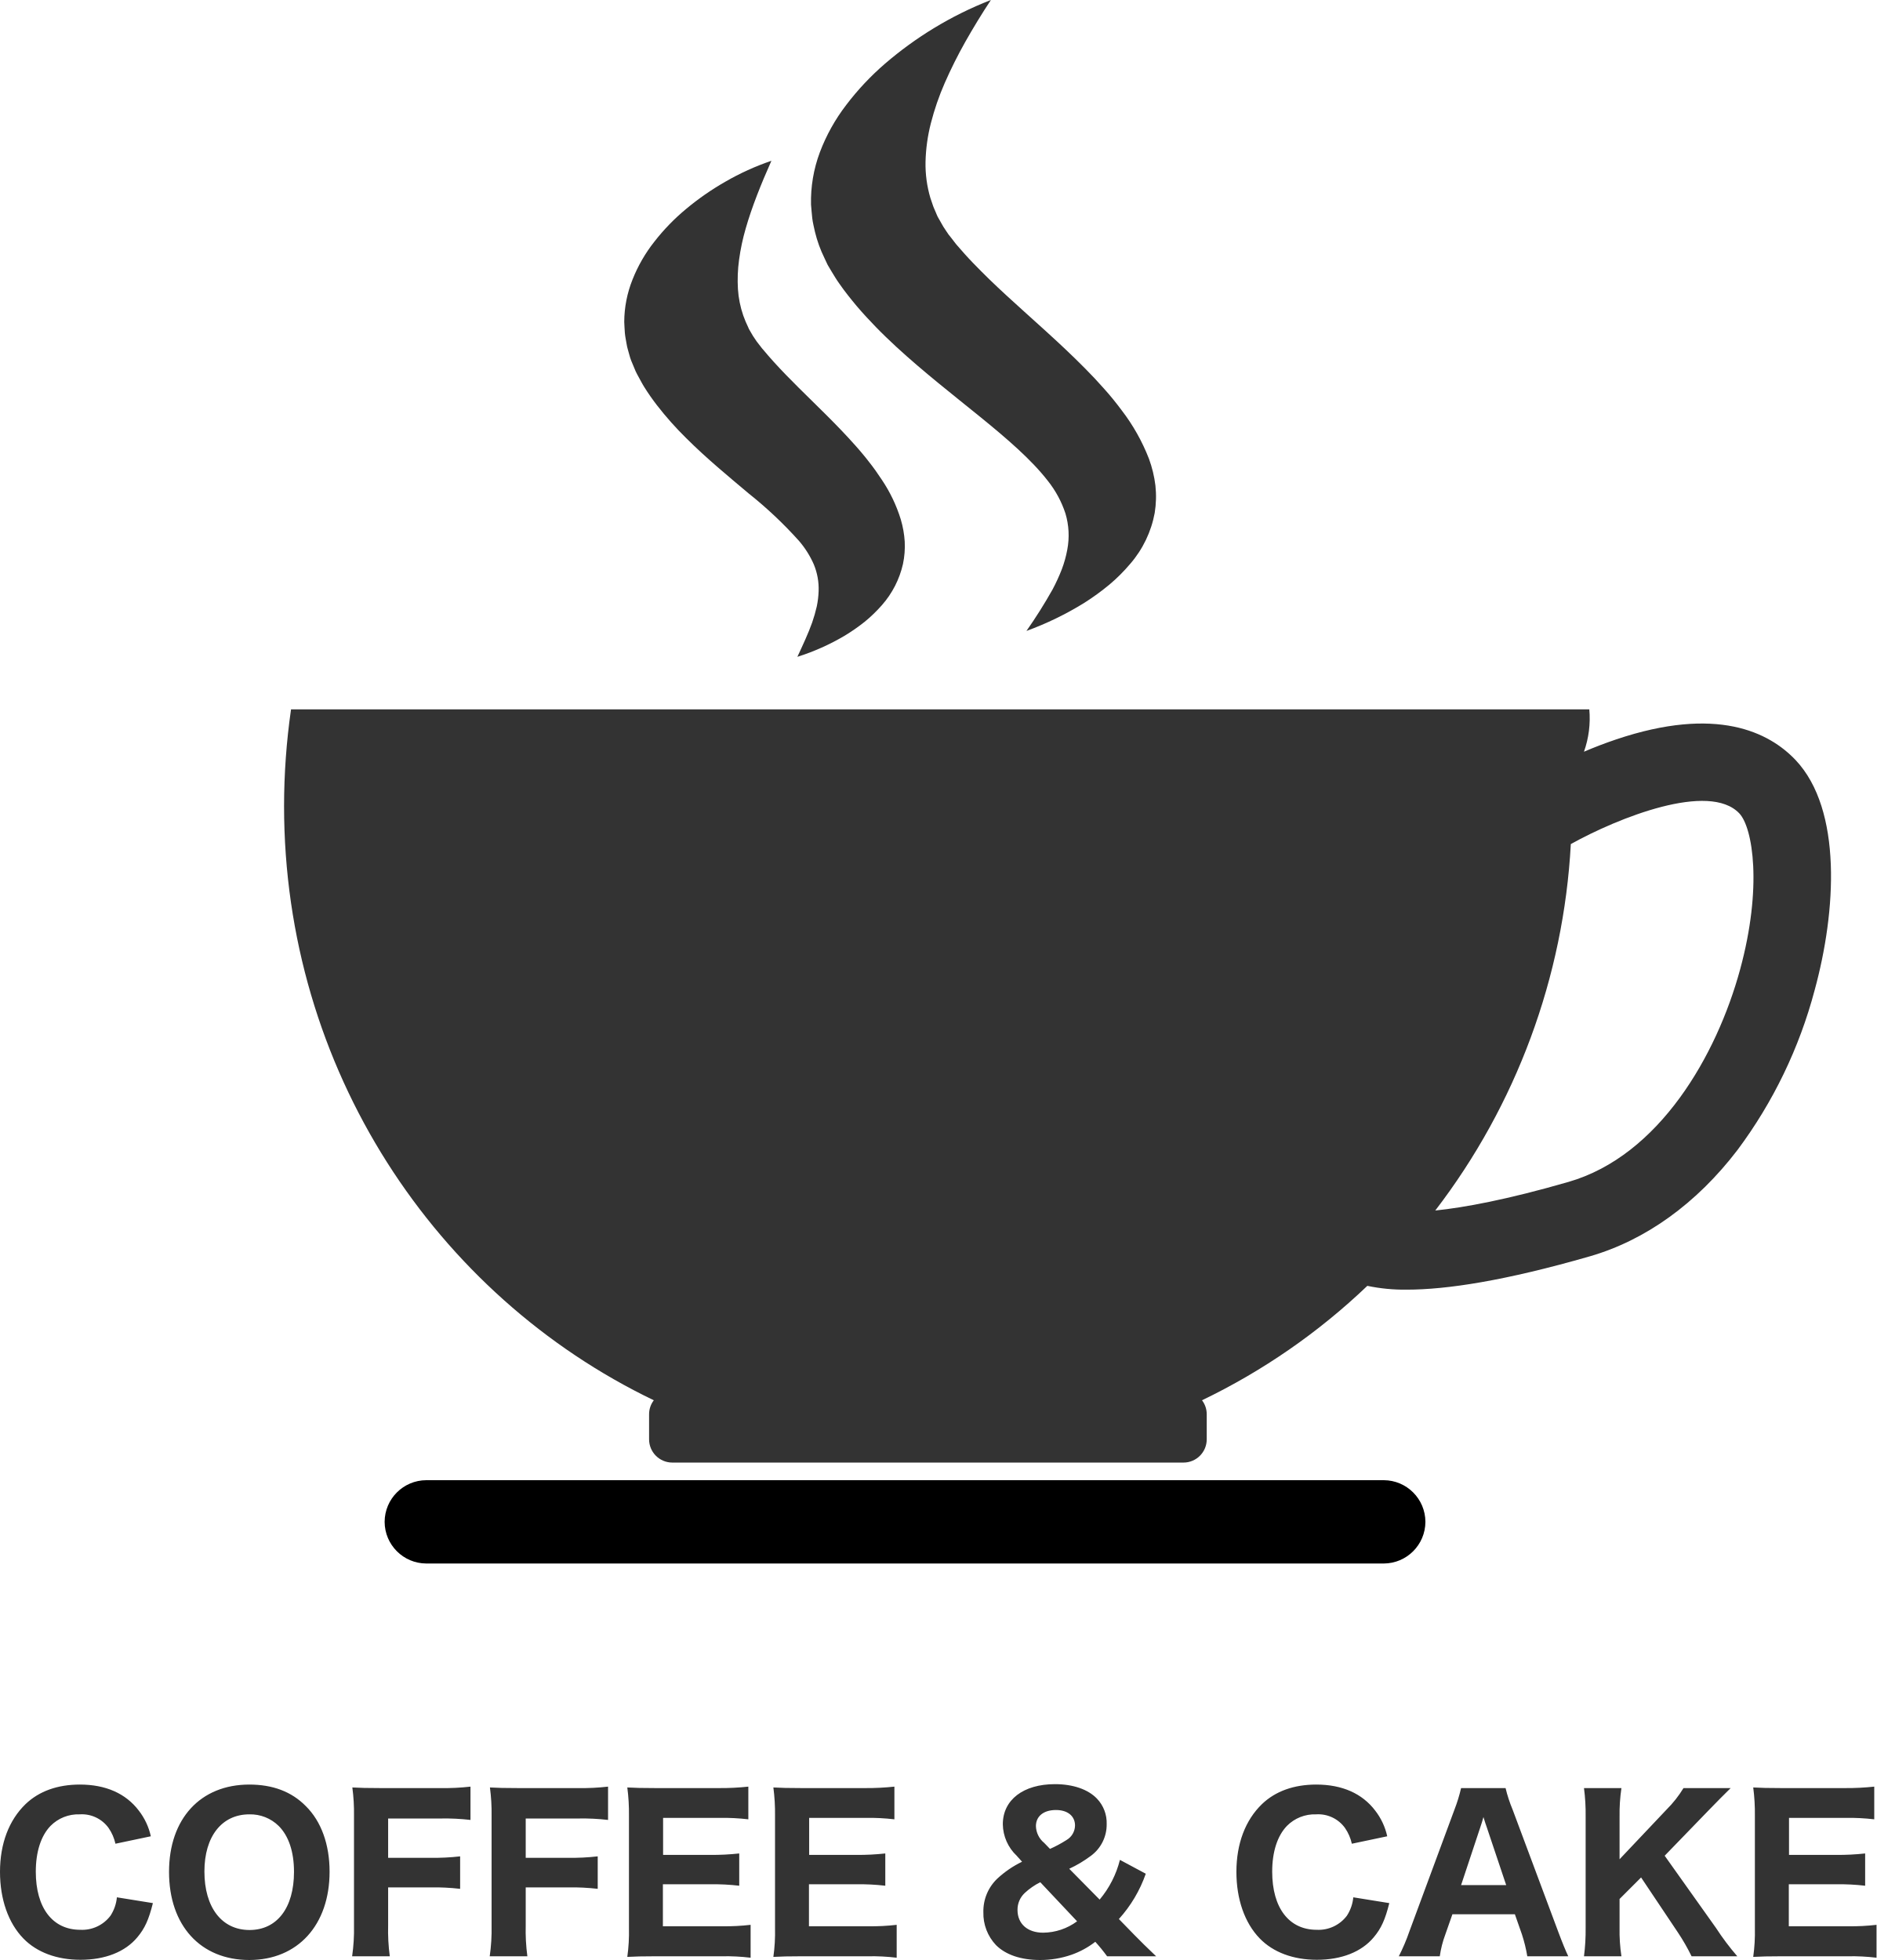
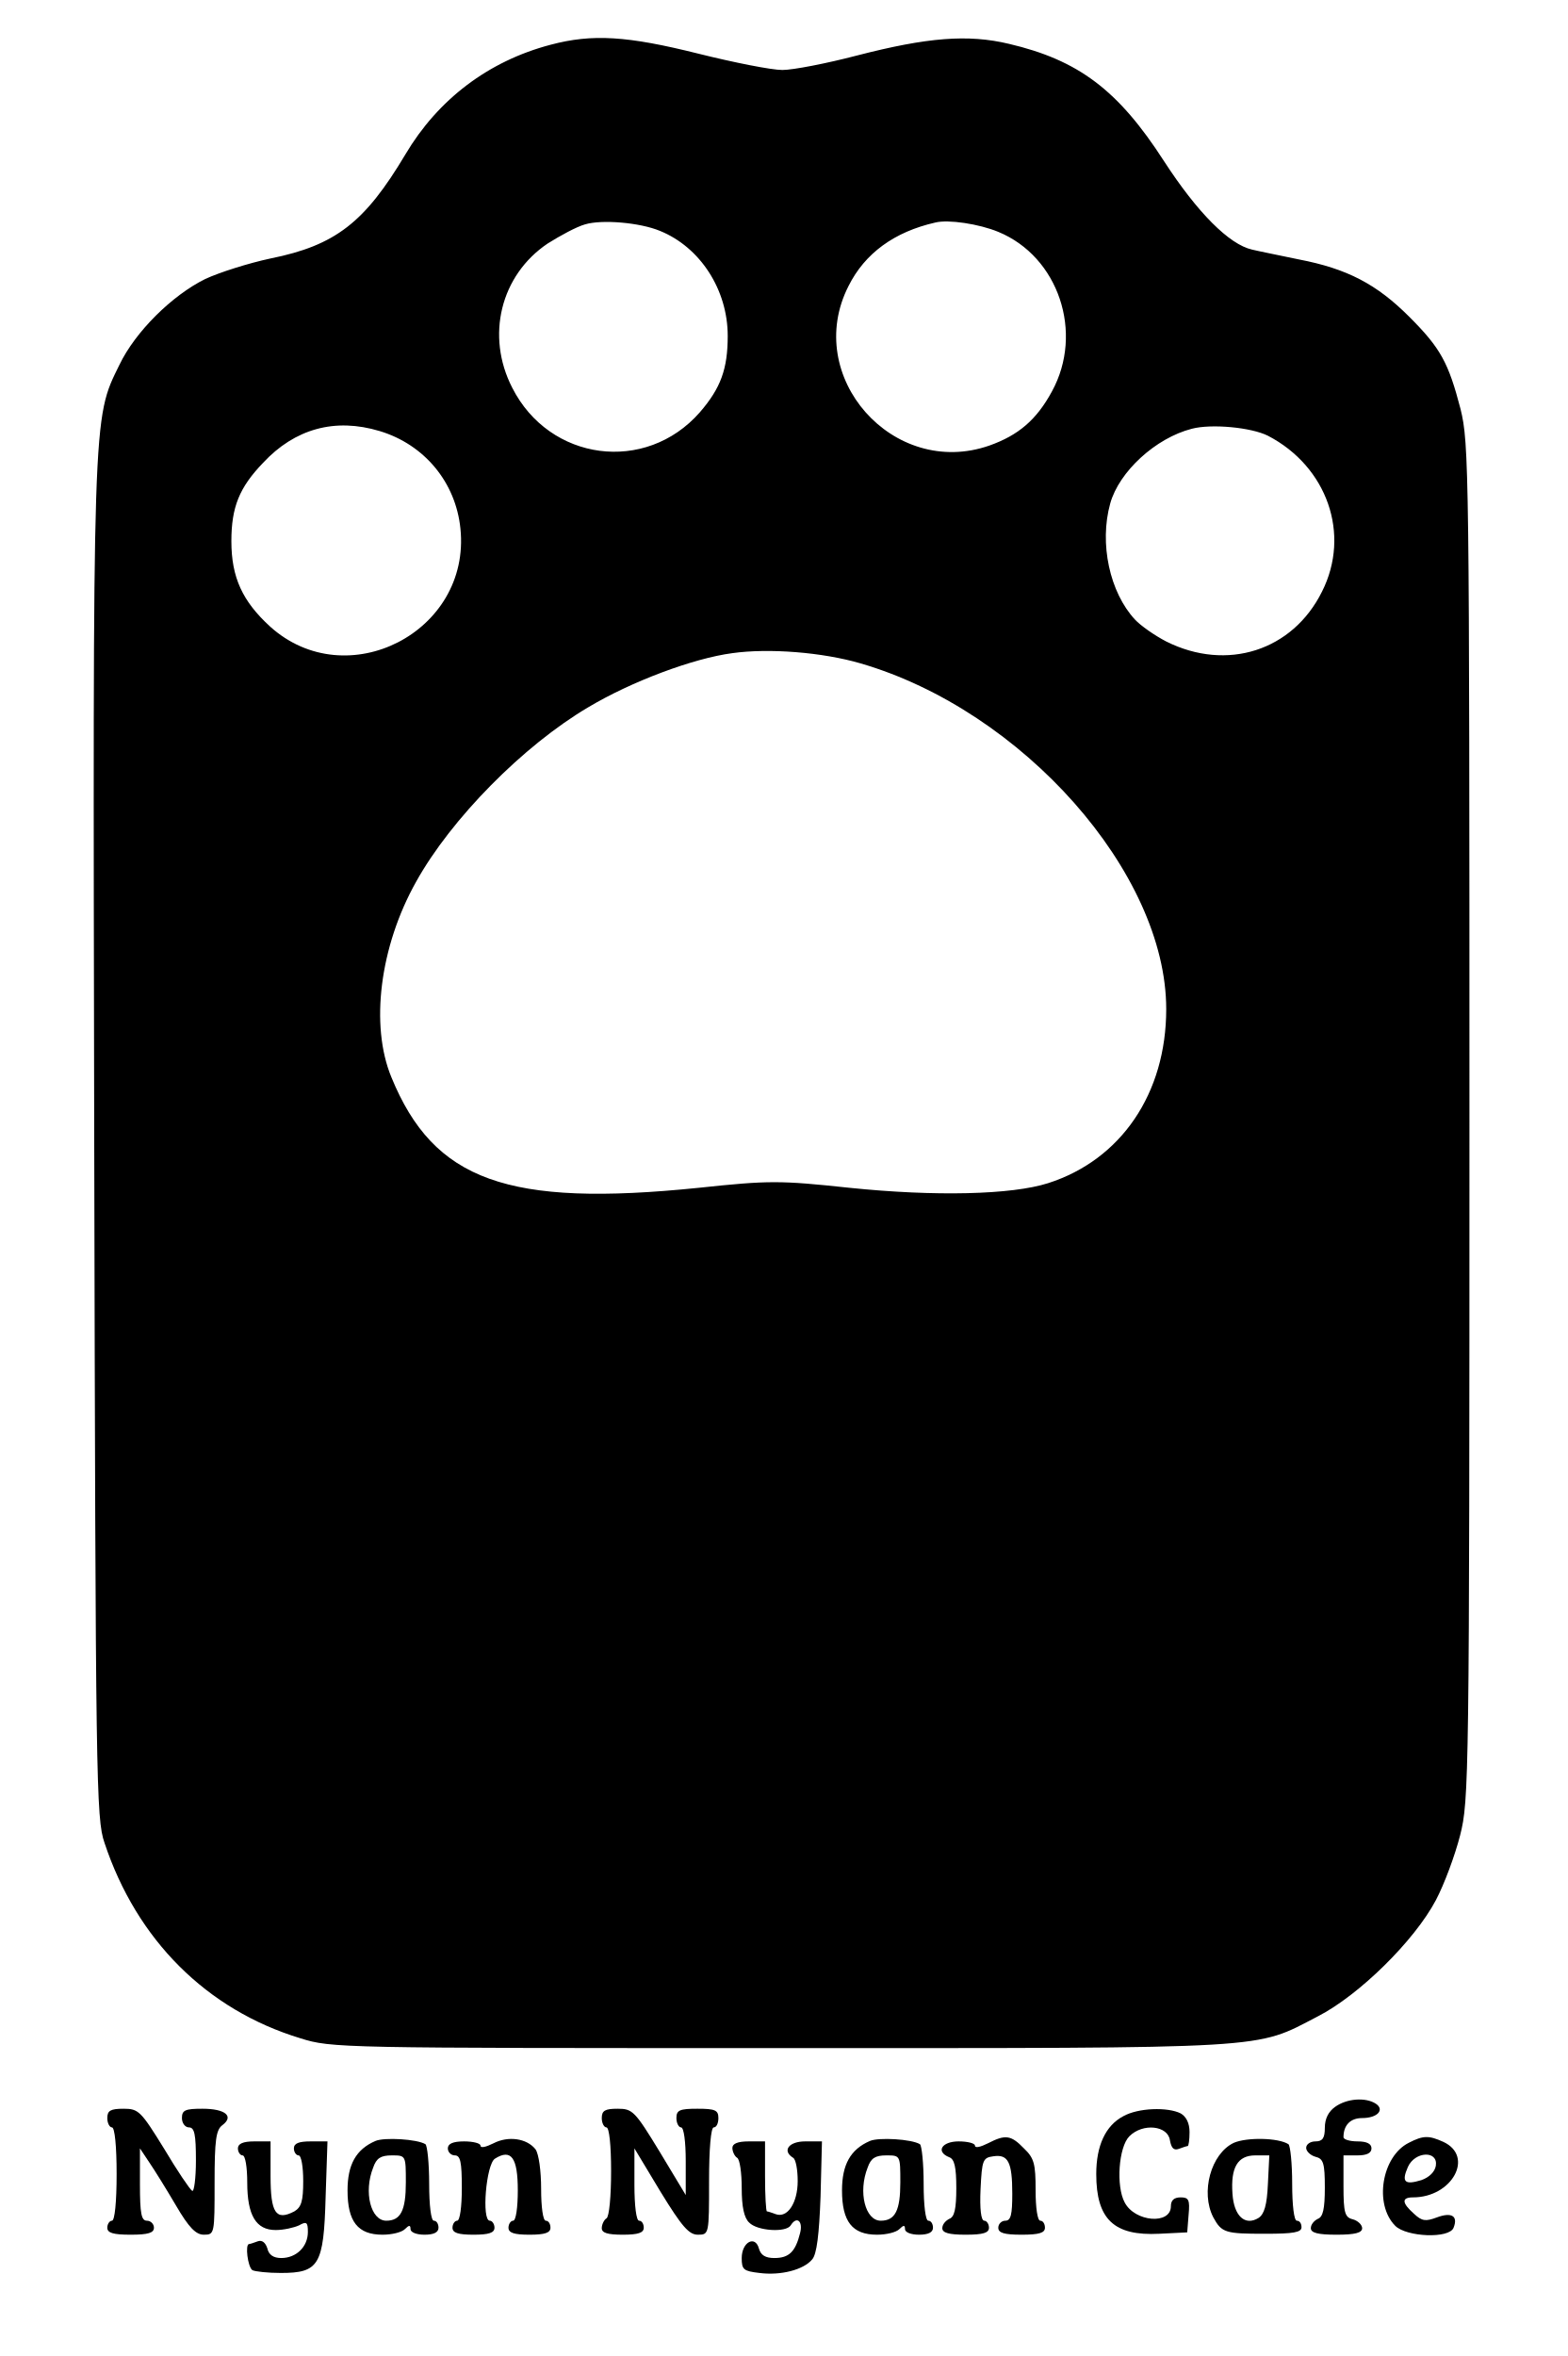
- <svg xmlns="http://www.w3.org/2000/svg" width="362.8" height="378.958" viewBox="0 0 362.8 378.958">
-   <g id="グループ_1" data-name="グループ 1" transform="translate(-143 -157.602)">
-     <path id="パス_1" data-name="パス 1" d="M292.247,1142.321c-5.139-5.436-15.317-10.535-34.7-4.008-2.182.734-4.285,1.547-6.23,2.381a19.27,19.27,0,0,0,1.032-8.194h-251A131.77,131.77,0,0,0,0,1151.189c0,50.791,29.245,94.6,71.485,114.9a4.426,4.426,0,0,0-.913,2.7v4.861a4.492,4.492,0,0,0,4.484,4.484H173.9a4.492,4.492,0,0,0,4.484-4.484v-4.861a4.426,4.426,0,0,0-.913-2.7,124.23,124.23,0,0,0,31.963-22.122,35.073,35.073,0,0,0,7.619.734c7.7,0,18.967-1.706,35.415-6.448,10.773-3.115,20.634-10.218,28.53-20.555a90.315,90.315,0,0,0,14.92-30.911C300.084,1171.566,301.295,1151.924,292.247,1142.321Zm-10.753,40.514c-4.5,16.507-15.575,35.951-33.153,41.03-11.944,3.452-20.2,4.96-25.773,5.535a127.772,127.772,0,0,0,26.209-70.85c9.206-5.119,26.745-12.1,32.578-5.932C283.974,1155.4,285.839,1166.923,281.494,1182.835Z" transform="translate(197.919 -837.75)" fill="#333" />
-     <path id="パス_2" data-name="パス 2" d="M563.338,0c-1.825,2.755-3.452,5.446-4.96,8.111a88.668,88.668,0,0,0-3.968,7.944,50.871,50.871,0,0,0-2.678,7.776A33.209,33.209,0,0,0,550.7,31.3a23.047,23.047,0,0,0,.932,6.952l.556,1.635c.079.27.238.528.337.8l.337.8a3.522,3.522,0,0,0,.179.4l.218.386.437.772a14.246,14.246,0,0,0,.932,1.519l.5.747c.2.245.4.489.575.721.4.489.694.953,1.19,1.506.932,1.069,1.865,2.137,2.9,3.206s2.1,2.15,3.214,3.232,2.282,2.176,3.472,3.27c4.762,4.39,10.059,8.922,15.059,13.982.615.631,1.25,1.275,1.865,1.931s1.21,1.326,1.805,1.983c1.21,1.339,2.341,2.742,3.413,4.184a37.906,37.906,0,0,1,5.277,9.373,23.3,23.3,0,0,1,1.25,5.176,19.805,19.805,0,0,1-.139,5.3,20.8,20.8,0,0,1-4.7,9.8,33.462,33.462,0,0,1-4.087,4.081,47.243,47.243,0,0,1-4.821,3.5,60.782,60.782,0,0,1-11.19,5.433,94.6,94.6,0,0,0,5.059-8.034,36.209,36.209,0,0,0,1.786-3.9,21.954,21.954,0,0,0,1.052-3.785,14.787,14.787,0,0,0-.357-7,20.251,20.251,0,0,0-3.412-6.309c-3.174-4.094-7.877-8.137-13.075-12.36s-10.872-8.626-16.229-13.557c-1.329-1.236-2.659-2.5-3.928-3.811s-2.52-2.652-3.71-4.056l-.873-1.056-.853-1.069c-.556-.721-1.111-1.442-1.627-2.2-.516-.708-1.032-1.584-1.528-2.395-.258-.412-.5-.824-.734-1.236l-.6-1.275a24.766,24.766,0,0,1-1.865-5.15c-.179-.875-.417-1.738-.516-2.614-.079-.875-.179-1.738-.238-2.614a27,27,0,0,1,1.706-10.12,35.688,35.688,0,0,1,5.1-9.154,52.255,52.255,0,0,1,7.519-8,71.34,71.34,0,0,1,9.365-6.811A69.929,69.929,0,0,1,563.338,0Z" transform="translate(-228.764 157.602)" fill="#333" />
-     <path id="パス_3" data-name="パス 3" d="M359.951,356.9c-1.032,2.317-1.964,4.528-2.8,6.7s-1.567,4.289-2.163,6.368a41.8,41.8,0,0,0-1.29,6.077,28.977,28.977,0,0,0-.218,5.666,19.366,19.366,0,0,0,1.032,5.11c.139.4.317.794.456,1.178a5.54,5.54,0,0,0,.258.569l.258.569.119.278.159.278.317.543a5.55,5.55,0,0,0,.317.543l.357.53.357.53c.119.172.278.344.4.516l.4.516.2.265.258.291c.655.794,1.349,1.589,2.083,2.4,1.468,1.615,3.075,3.27,4.8,4.978,3.432,3.416,7.262,7.017,10.912,11.121.456.516.913,1.033,1.349,1.562.456.53.873,1.072,1.309,1.628.873,1.1,1.686,2.251,2.46,3.429a29,29,0,0,1,3.69,7.718,19.217,19.217,0,0,1,.754,4.25,16.848,16.848,0,0,1-.337,4.342,18.083,18.083,0,0,1-4.047,7.93,27.774,27.774,0,0,1-3.353,3.243,36.386,36.386,0,0,1-3.928,2.727,43.876,43.876,0,0,1-9.087,4.051c1.071-2.317,2.1-4.5,2.857-6.633a29.384,29.384,0,0,0,.893-3.111,17.438,17.438,0,0,0,.357-2.939,12.341,12.341,0,0,0-.932-5.19,18.077,18.077,0,0,0-2.837-4.514,79.549,79.549,0,0,0-9.742-9.188c-3.849-3.243-8.095-6.725-12.083-10.7a62.987,62.987,0,0,1-5.674-6.381c-.873-1.139-1.706-2.317-2.46-3.535l-.278-.463-.278-.5-.556-1.019c-.179-.344-.377-.675-.536-1.033l-.437-1.046-.436-1.046a9.848,9.848,0,0,1-.337-1.059l-.3-1.072-.139-.53-.1-.53c-.119-.715-.278-1.43-.337-2.145-.04-.715-.1-1.43-.119-2.131a22.216,22.216,0,0,1,1.607-8.195,29.024,29.024,0,0,1,4.226-7.321,40.667,40.667,0,0,1,6.111-6.3,52.437,52.437,0,0,1,7.579-5.269A49.907,49.907,0,0,1,359.951,356.9Z" transform="translate(-67.811 -168.21)" fill="#333" />
-     <path id="パス_4" data-name="パス 4" d="M291.165,1899.81H106.055A8.087,8.087,0,0,1,98,1891.755h0a8.087,8.087,0,0,1,8.055-8.055h185.11a8.087,8.087,0,0,1,8.055,8.055h0A8.087,8.087,0,0,1,291.165,1899.81Z" transform="translate(119.362 -1439.91)" />
-     <path id="パス_5" data-name="パス 5" d="M-152.28-22.36a12.4,12.4,0,0,0-2.32-4.96c-2.52-3.32-6.4-5.04-11.4-5.04-4.32,0-7.88,1.28-10.48,3.76-3.24,3.12-4.96,7.68-4.96,13.12,0,5.28,1.6,9.88,4.52,12.88,2.6,2.68,6.48,4.12,11.04,4.12,4.76,0,8.64-1.52,11-4.36,1.44-1.72,2.2-3.4,3-6.6l-6.96-1.12A7.845,7.845,0,0,1-160.08-7a6.864,6.864,0,0,1-5.84,2.72c-5.36,0-8.6-4.24-8.6-11.24,0-3.84,1-6.92,2.84-8.84a7.531,7.531,0,0,1,5.64-2.24,6.365,6.365,0,0,1,5.6,2.64,8.65,8.65,0,0,1,1.32,3.04Zm19.04-10c-9.44,0-15.52,6.6-15.52,16.88,0,10.36,6.08,17.04,15.52,17.04,9.36,0,15.52-6.76,15.52-17.08,0-5.24-1.6-9.72-4.6-12.68C-125.08-31-128.72-32.36-133.24-32.36Zm.04,28.12c-5.36,0-8.72-4.36-8.72-11.32,0-6.76,3.36-11.04,8.68-11.04a7.813,7.813,0,0,1,5.68,2.24c1.92,1.92,2.96,4.96,2.96,8.88C-124.6-8.52-127.88-4.24-133.2-4.24Zm26.8-8.24h8.2a43.277,43.277,0,0,1,5.72.28v-6.28a43.276,43.276,0,0,1-5.72.28h-8.2v-7.6h10.2a42.486,42.486,0,0,1,5.72.28v-6.44a44.356,44.356,0,0,1-5.76.28h-11.64c-2.76,0-3.84-.04-5.44-.12a36.743,36.743,0,0,1,.32,5.48V-5.08a36.415,36.415,0,0,1-.36,5.92h7.28a37.216,37.216,0,0,1-.32-6Zm26.6,0h8.2a43.277,43.277,0,0,1,5.72.28v-6.28a43.276,43.276,0,0,1-5.72.28h-8.2v-7.6h10.2a42.486,42.486,0,0,1,5.72.28v-6.44a44.356,44.356,0,0,1-5.76.28H-81.28c-2.76,0-3.84-.04-5.44-.12a36.743,36.743,0,0,1,.32,5.48V-5.08A36.415,36.415,0,0,1-86.76.84h7.28a37.216,37.216,0,0,1-.32-6Zm43.48,7.24a42.754,42.754,0,0,1-5.52.28H-53.28v-8.12h9.16a42.07,42.07,0,0,1,5.6.28v-6.24a48.067,48.067,0,0,1-5.6.28h-9.12v-7.16h10.92a42.2,42.2,0,0,1,5.56.28v-6.32a50.23,50.23,0,0,1-5.56.28h-12.4c-2.76,0-3.8-.04-5.44-.12a38.148,38.148,0,0,1,.32,5.48V-4.6A34.564,34.564,0,0,1-60.16.96C-58.52.88-57.4.84-54.68.84h12.8a39.492,39.492,0,0,1,5.56.28Zm28.24,0a42.754,42.754,0,0,1-5.52.28H-25.04v-8.12h9.16a42.07,42.07,0,0,1,5.6.28v-6.24a48.067,48.067,0,0,1-5.6.28H-25v-7.16h10.92a42.2,42.2,0,0,1,5.56.28v-6.32a50.23,50.23,0,0,1-5.56.28h-12.4c-2.76,0-3.8-.04-5.44-.12a38.148,38.148,0,0,1,.32,5.48V-4.6A34.564,34.564,0,0,1-31.92.96c1.64-.08,2.76-.12,5.48-.12h12.8a39.492,39.492,0,0,1,5.56.28ZM42.08.84c-2-1.92-2.76-2.64-4.2-4.12l-3-3.08a25.654,25.654,0,0,0,5.2-8.76l-5-2.68a19.2,19.2,0,0,1-3.92,7.68l-5.88-5.96a23.17,23.17,0,0,0,4.16-2.48,7.488,7.488,0,0,0,3.08-6.16,6.792,6.792,0,0,0-1.88-4.92c-1.72-1.8-4.64-2.8-8.12-2.8-6.12,0-10.08,3.04-10.08,7.76a8.544,8.544,0,0,0,2.68,6.08l1.04,1.16a19.386,19.386,0,0,0-4.8,3.28A8.693,8.693,0,0,0,8.68-7.68a8.918,8.918,0,0,0,2.44,6.36C13,.56,15.96,1.56,19.64,1.56a18.391,18.391,0,0,0,6.04-1,16.389,16.389,0,0,0,4.64-2.52A33.6,33.6,0,0,1,32.6.84ZM20.44-21.08a4.337,4.337,0,0,1-1.6-3.24c0-1.92,1.48-3.12,3.88-3.12,2.24,0,3.68,1.16,3.68,3a3.31,3.31,0,0,1-1.64,2.8,24.07,24.07,0,0,1-3.2,1.72ZM26.8-5.92a11.225,11.225,0,0,1-6.56,2.2c-3.04,0-4.96-1.72-4.96-4.4a4.414,4.414,0,0,1,1.4-3.28,12.933,12.933,0,0,1,3-2.08ZM86.76-22.36a12.4,12.4,0,0,0-2.32-4.96c-2.52-3.32-6.4-5.04-11.4-5.04-4.32,0-7.88,1.28-10.48,3.76-3.24,3.12-4.96,7.68-4.96,13.12,0,5.28,1.6,9.88,4.52,12.88C64.72.08,68.6,1.52,73.16,1.52c4.76,0,8.64-1.52,11-4.36,1.44-1.72,2.2-3.4,3-6.6L80.2-10.56A7.845,7.845,0,0,1,78.96-7a6.864,6.864,0,0,1-5.84,2.72c-5.36,0-8.6-4.24-8.6-11.24,0-3.84,1-6.92,2.84-8.84A7.531,7.531,0,0,1,73-26.6a6.365,6.365,0,0,1,5.6,2.64,8.65,8.65,0,0,1,1.32,3.04Zm35,23.2c-.48-1-1.2-2.76-1.96-4.8L111-27.52a27.084,27.084,0,0,1-1.36-4.16h-8.6a30.712,30.712,0,0,1-1.28,4.16L91.04-3.96A37.182,37.182,0,0,1,89,.84h7.92A19.973,19.973,0,0,1,98-3.4l1.36-3.88h12.08L112.8-3.4A28.608,28.608,0,0,1,113.84.84Zm-12-13.76h-8.72l3.76-11.32c.28-.8.32-1,.56-1.84.32,1.08.48,1.48.6,1.84ZM140.4-18.6l8.48-8.76c1.28-1.32,3.24-3.32,4.28-4.32h-9.12a21.961,21.961,0,0,1-3.28,4.16l-9.08,9.6v-8.24a33.959,33.959,0,0,1,.36-5.52H124.8a38.37,38.37,0,0,1,.32,5.52V-4.68A39.463,39.463,0,0,1,124.8.84h7.24a32.471,32.471,0,0,1-.36-5.52v-5.56l4.16-4.16,7.12,10.64A39.446,39.446,0,0,1,145.6.84h8.84a50.284,50.284,0,0,1-4.12-5.48ZM181.36-5.24a42.755,42.755,0,0,1-5.52.28H164.4v-8.12h9.16a42.069,42.069,0,0,1,5.6.28v-6.24a48.066,48.066,0,0,1-5.6.28h-9.12v-7.16h10.92a42.2,42.2,0,0,1,5.56.28v-6.32a50.23,50.23,0,0,1-5.56.28h-12.4c-2.76,0-3.8-.04-5.44-.12a38.147,38.147,0,0,1,.32,5.48V-4.6a34.563,34.563,0,0,1-.32,5.56c1.64-.08,2.76-.12,5.48-.12h12.8a39.492,39.492,0,0,1,5.56.28Z" transform="translate(324.44 535)" fill="#333" />
+ <svg xmlns="http://www.w3.org/2000/svg" version="1.0" width="336pt" height="505pt" viewBox="0 0 336 505" preserveAspectRatio="xMidYMid meet">
+   <g transform="translate(0,505) scale(0.1,-0.1)" fill="#000000" stroke="none">
+     <path d="M1180 4954 c-133 -35 -241 -117 -311 -235 -87 -146 -150 -195 -289 -223 -47 -10 -110 -30 -140 -44 -71 -35 -150 -113 -184 -184 -58 -118 -57 -91 -54 -1669 3 -1371 4 -1447 22 -1499 69 -208 219 -358 420 -419 67 -21 83 -21 1028 -21 1067 0 1016 -3 1153 68 88 45 207 162 253 249 18 34 41 96 52 139 19 75 20 116 20 1529 0 1405 -1 1454 -19 1528 -26 100 -43 131 -110 198 -70 70 -133 103 -237 123 -43 9 -88 18 -100 21 -49 11 -117 79 -189 190 -98 152 -183 216 -332 251 -88 21 -175 14 -326 -25 -65 -17 -137 -31 -160 -31 -23 0 -104 16 -180 35 -152 38 -227 43 -317 19z m235 -399 c86 -35 145 -126 145 -225 0 -71 -15 -112 -60 -164 -116 -132 -322 -105 -402 53 -57 111 -25 241 76 309 27 17 62 36 80 41 36 11 118 4 161 -14z m725 -2 c129 -53 184 -216 115 -342 -33 -61 -72 -94 -134 -116 -206 -72 -401 148 -302 342 35 70 98 116 186 136 28 7 94 -3 135 -20z m-1326 -427 c96 -29 163 -110 173 -209 23 -222 -244 -358 -408 -210 -59 54 -83 105 -83 183 0 73 17 115 68 168 68 73 154 97 250 68z m1904 -10 c127 -66 178 -211 116 -334 -63 -127 -204 -172 -334 -107 -25 13 -55 34 -67 47 -54 58 -77 163 -53 249 19 68 97 140 175 160 42 11 127 3 163 -15z m-873 -488 c347 -101 655 -449 655 -741 0 -181 -97 -323 -253 -373 -78 -25 -242 -29 -426 -10 -150 16 -172 16 -323 0 -410 -42 -568 15 -659 237 -46 111 -25 280 53 419 75 135 230 292 369 374 92 55 225 105 309 116 78 11 193 2 275 -22z" />
+     <path d="M2862 534 c-14 -10 -22 -25 -22 -45 0 -22 -5 -29 -20 -29 -11 0 -20 -6 -20 -14 0 -7 9 -16 20 -19 17 -4 20 -14 20 -66 0 -46 -4 -63 -15 -67 -8 -4 -15 -12 -15 -20 0 -10 15 -14 55 -14 40 0 55 4 55 14 0 7 -9 16 -20 19 -17 4 -20 14 -20 71 l0 66 30 0 c20 0 30 5 30 15 0 10 -10 15 -30 15 -16 0 -30 4 -30 9 0 26 15 41 40 41 33 0 49 18 29 31 -22 14 -62 11 -87 -7z" />
+     <path d="M230 510 c0 -11 5 -20 10 -20 6 0 10 -40 10 -100 0 -60 -4 -100 -10 -100 -5 0 -10 -7 -10 -15 0 -11 12 -15 50 -15 38 0 50 4 50 15 0 8 -7 15 -15 15 -12 0 -15 15 -15 78 l0 77 20 -30 c11 -16 37 -58 57 -92 28 -48 43 -63 60 -63 23 0 23 2 23 111 0 92 3 114 17 124 25 19 6 35 -43 35 -37 0 -44 -3 -44 -20 0 -11 7 -20 15 -20 12 0 15 -15 15 -71 0 -38 -4 -68 -8 -65 -5 3 -32 43 -60 90 -50 81 -55 86 -87 86 -28 0 -35 -4 -35 -20z" />
+     <path d="M1290 510 c0 -11 5 -20 10 -20 6 0 10 -38 10 -94 0 -53 -4 -98 -10 -101 -5 -3 -10 -13 -10 -21 0 -10 12 -14 45 -14 33 0 45 4 45 15 0 8 -4 15 -10 15 -6 0 -10 32 -10 77 l0 78 56 -93 c46 -75 61 -92 80 -92 24 0 24 1 24 115 0 70 4 115 10 115 6 0 10 9 10 20 0 17 -7 20 -45 20 -38 0 -45 -3 -45 -20 0 -11 5 -20 10 -20 6 0 10 -31 10 -72 l0 -73 -56 93 c-53 87 -58 92 -90 92 -27 0 -34 -4 -34 -20z" />
+     <path d="M2408 514 c-38 -20 -58 -63 -58 -124 0 -97 38 -133 135 -128 l60 3 3 38 c3 32 0 37 -17 37 -14 0 -21 -6 -21 -19 0 -40 -77 -34 -99 8 -19 35 -13 119 10 142 29 29 83 23 87 -9 3 -16 8 -22 19 -18 8 3 17 6 19 6 2 0 4 13 4 30 0 19 -7 33 -19 40 -28 14 -91 12 -123 -6z" />
+     <path d="M805 461 c-42 -18 -60 -51 -60 -106 0 -67 22 -95 75 -95 20 0 41 5 48 12 9 9 12 9 12 0 0 -7 13 -12 30 -12 20 0 30 5 30 15 0 8 -4 15 -10 15 -6 0 -10 33 -10 79 0 44 -4 82 -8 85 -18 11 -88 15 -107 7z m65 -89 c0 -60 -11 -82 -42 -82 -33 0 -49 61 -28 114 7 20 16 26 40 26 30 0 30 0 30 -58z" />
+     <path d="M1058 456 c-16 -8 -28 -11 -28 -5 0 5 -16 9 -35 9 -24 0 -35 -5 -35 -15 0 -8 7 -15 15 -15 12 0 15 -14 15 -70 0 -40 -4 -70 -10 -70 -5 0 -10 -7 -10 -15 0 -11 12 -15 45 -15 33 0 45 4 45 15 0 8 -5 15 -10 15 -18 0 -8 121 11 133 35 22 49 2 49 -68 0 -37 -4 -65 -10 -65 -5 0 -10 -7 -10 -15 0 -11 12 -15 45 -15 33 0 45 4 45 15 0 8 -4 15 -10 15 -6 0 -10 29 -10 68 0 39 -5 75 -12 85 -19 24 -59 29 -90 13z" />
+     <path d="M1865 461 c-42 -18 -60 -51 -60 -106 0 -67 22 -95 75 -95 20 0 41 5 48 12 9 9 12 9 12 0 0 -7 13 -12 30 -12 20 0 30 5 30 15 0 8 -4 15 -10 15 -6 0 -10 33 -10 79 0 44 -4 82 -8 85 -18 11 -88 15 -107 7z m65 -89 c0 -60 -11 -82 -42 -82 -33 0 -49 61 -28 114 7 20 16 26 40 26 30 0 30 0 30 -58z" />
+     <path d="M2118 456 c-16 -8 -28 -11 -28 -5 0 5 -16 9 -35 9 -36 0 -50 -22 -20 -34 11 -4 15 -21 15 -66 0 -45 -4 -62 -15 -66 -8 -4 -15 -12 -15 -20 0 -10 14 -14 50 -14 38 0 50 4 50 15 0 8 -5 15 -10 15 -7 0 -10 25 -8 68 3 62 5 67 27 70 32 5 41 -12 41 -80 0 -45 -3 -58 -15 -58 -8 0 -15 -7 -15 -15 0 -11 12 -15 50 -15 38 0 50 4 50 15 0 8 -4 15 -10 15 -6 0 -10 28 -10 65 0 57 -3 69 -25 90 -28 29 -40 30 -77 11z" />
+     <path d="M2645 457 c-49 -23 -72 -106 -44 -160 18 -33 26 -35 111 -35 61 0 78 3 78 14 0 8 -4 14 -10 14 -6 0 -10 33 -10 79 0 44 -4 82 -8 85 -22 14 -89 15 -117 3z m73 -88 c-2 -46 -8 -65 -20 -73 -29 -18 -53 4 -56 52 -4 56 11 82 49 82 l30 0 -3 -61z" />
+     <path d="M3020 457 c-58 -29 -75 -132 -29 -178 24 -24 116 -28 125 -4 10 25 -4 34 -36 22 -24 -9 -32 -8 -49 8 -26 23 -27 35 -2 35 84 0 132 88 65 119 -31 14 -43 14 -74 -2z m58 -49 c-2 -13 -14 -25 -31 -31 -36 -11 -43 -4 -29 28 15 34 65 36 60 3z" />
+     <path d="M510 445 c0 -8 5 -15 10 -15 6 0 10 -26 10 -58 0 -71 19 -102 61 -102 17 0 39 5 50 10 16 9 19 7 19 -14 0 -32 -25 -56 -57 -56 -17 0 -27 7 -30 21 -4 12 -11 18 -20 15 -8 -3 -17 -6 -19 -6 -9 0 -3 -49 7 -56 6 -3 33 -6 61 -6 82 0 92 17 96 162 l4 120 -36 0 c-25 0 -36 -4 -36 -15 0 -8 5 -15 10 -15 6 0 10 -25 10 -55 0 -43 -4 -56 -19 -65 -40 -21 -51 -3 -51 76 l0 74 -35 0 c-24 0 -35 -5 -35 -15z" />
+     <path d="M1570 446 c0 -8 5 -18 10 -21 6 -3 10 -33 10 -65 0 -40 5 -64 16 -74 17 -18 79 -22 89 -6 13 21 27 9 20 -17 -10 -40 -24 -53 -55 -53 -19 0 -29 6 -33 20 -8 30 -37 14 -37 -20 0 -25 4 -28 38 -32 46 -6 95 7 113 29 10 11 15 54 18 135 l3 118 -36 0 c-35 0 -50 -20 -26 -35 6 -3 10 -26 10 -50 0 -47 -22 -80 -47 -71 -8 3 -17 6 -19 6 -2 0 -4 34 -4 75 l0 75 -35 0 c-24 0 -35 -5 -35 -14z" />
  </g>
</svg>
